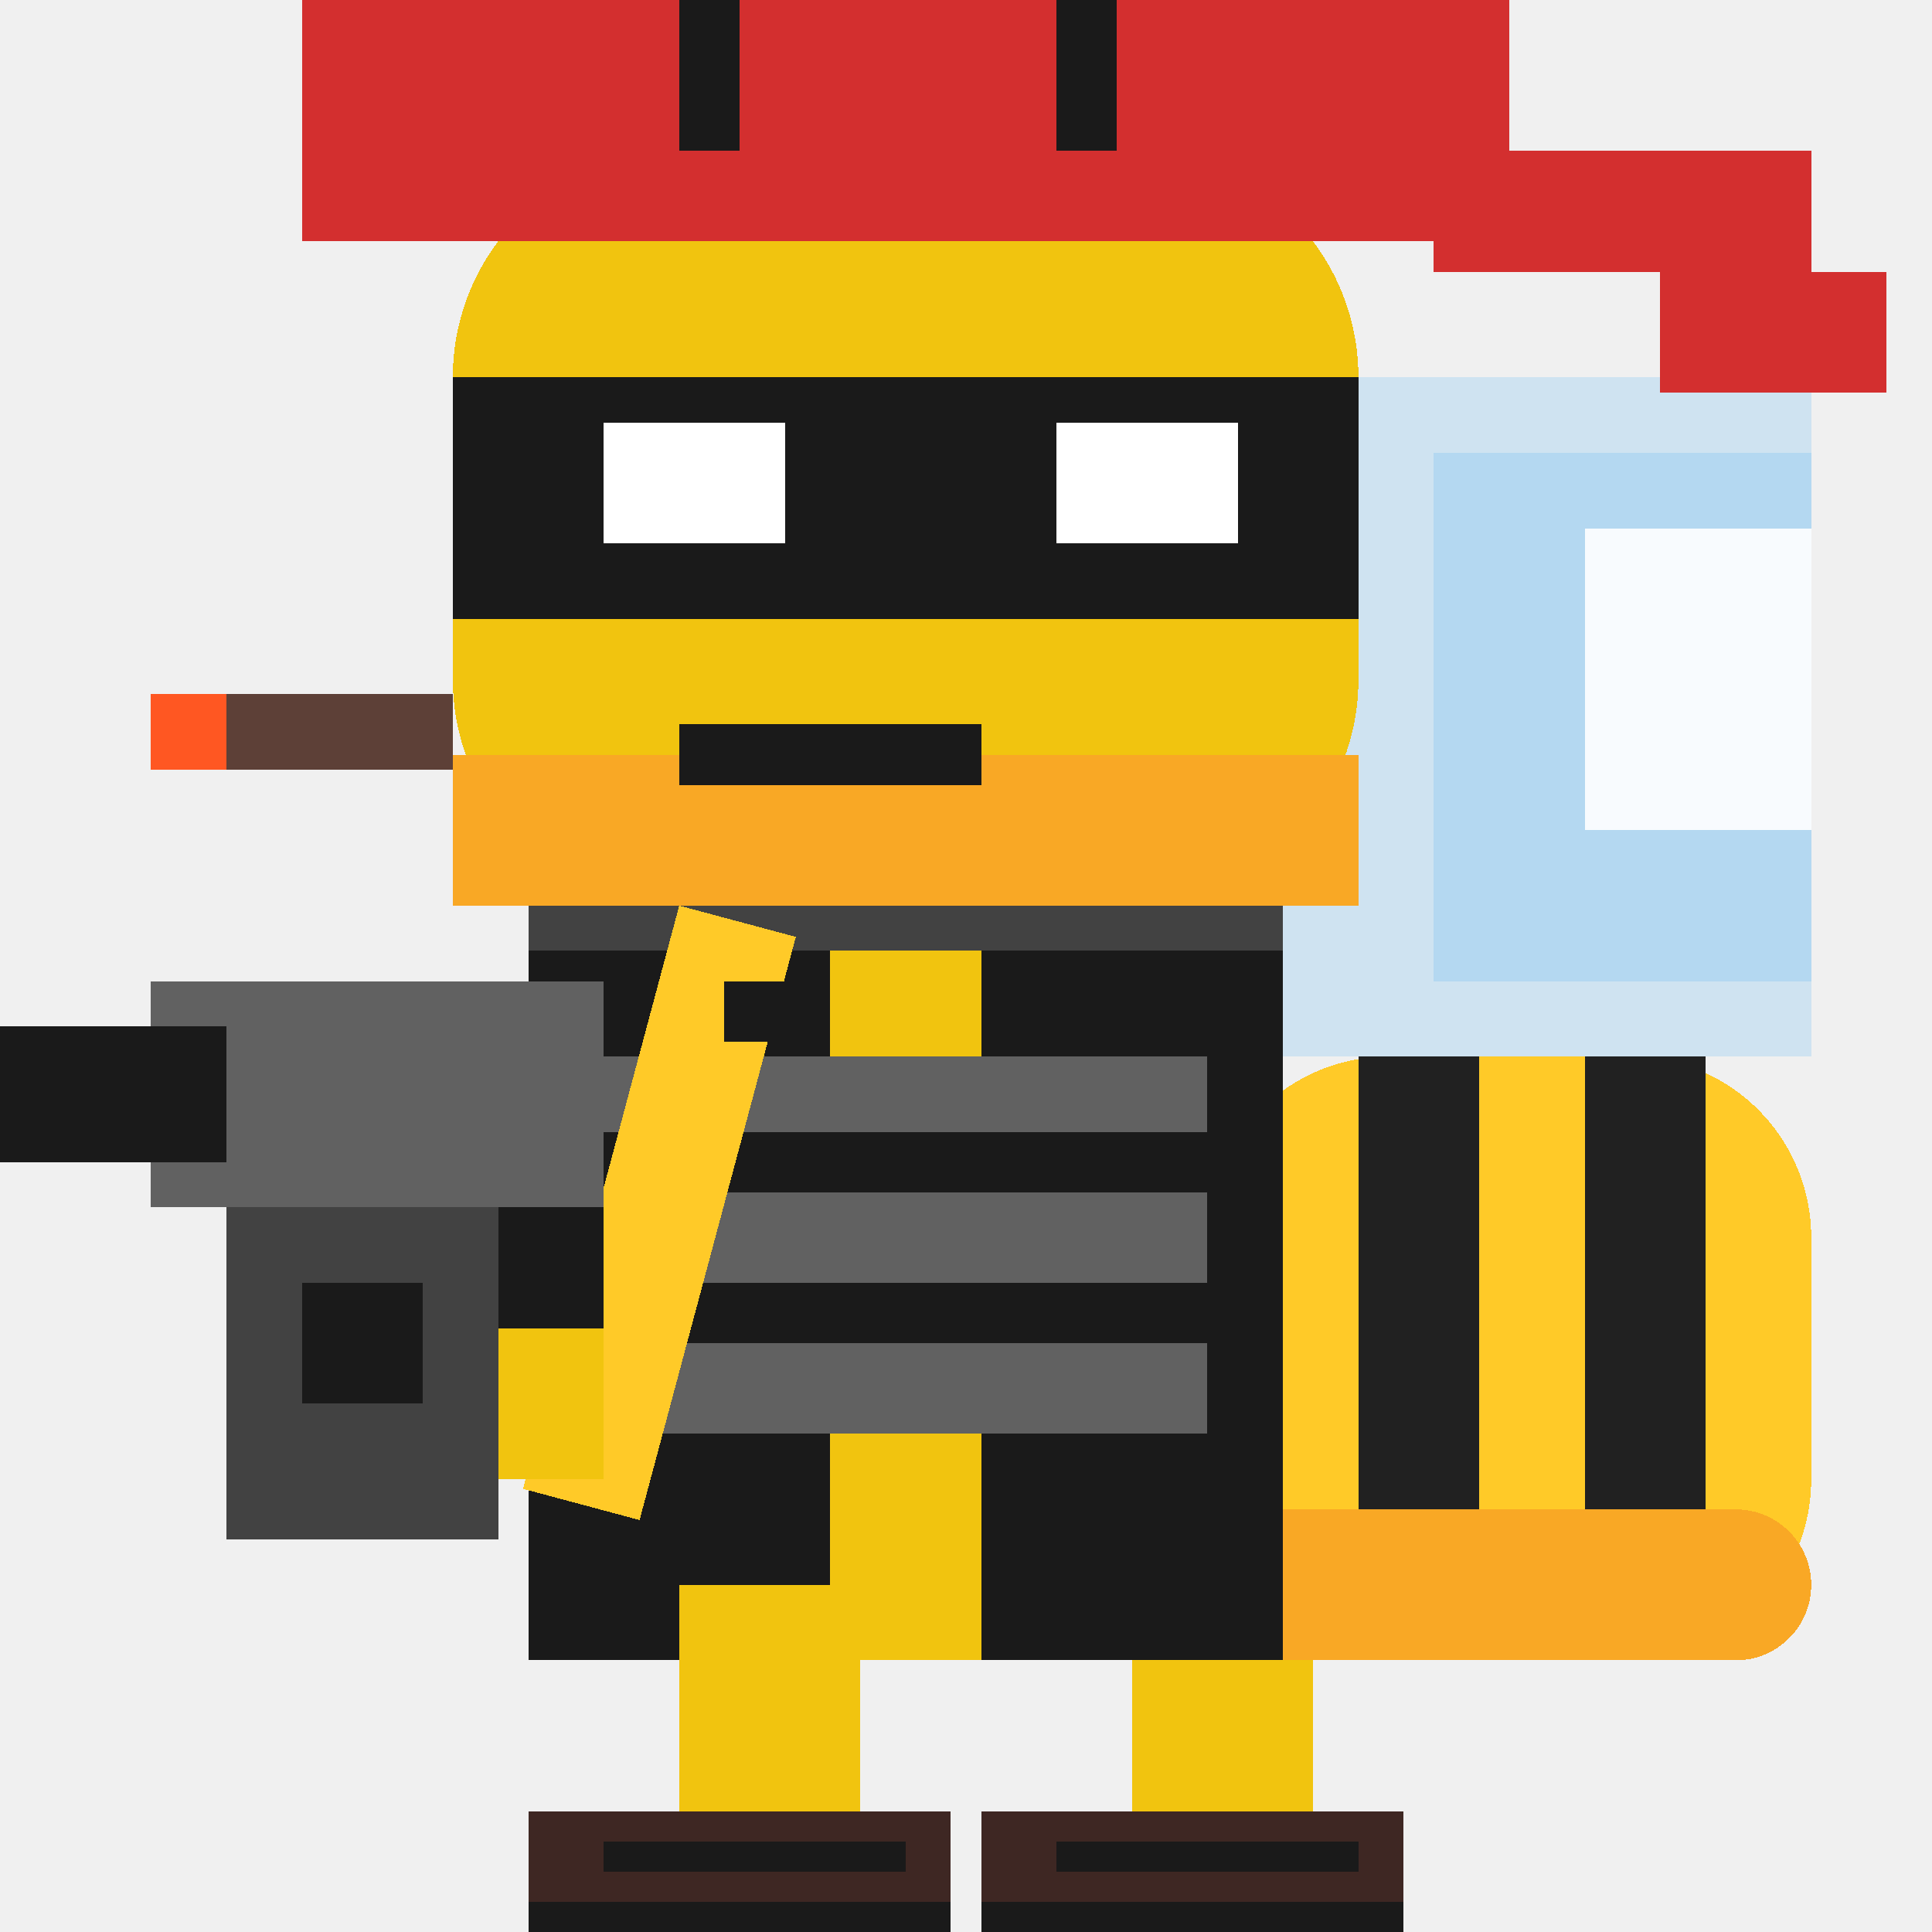
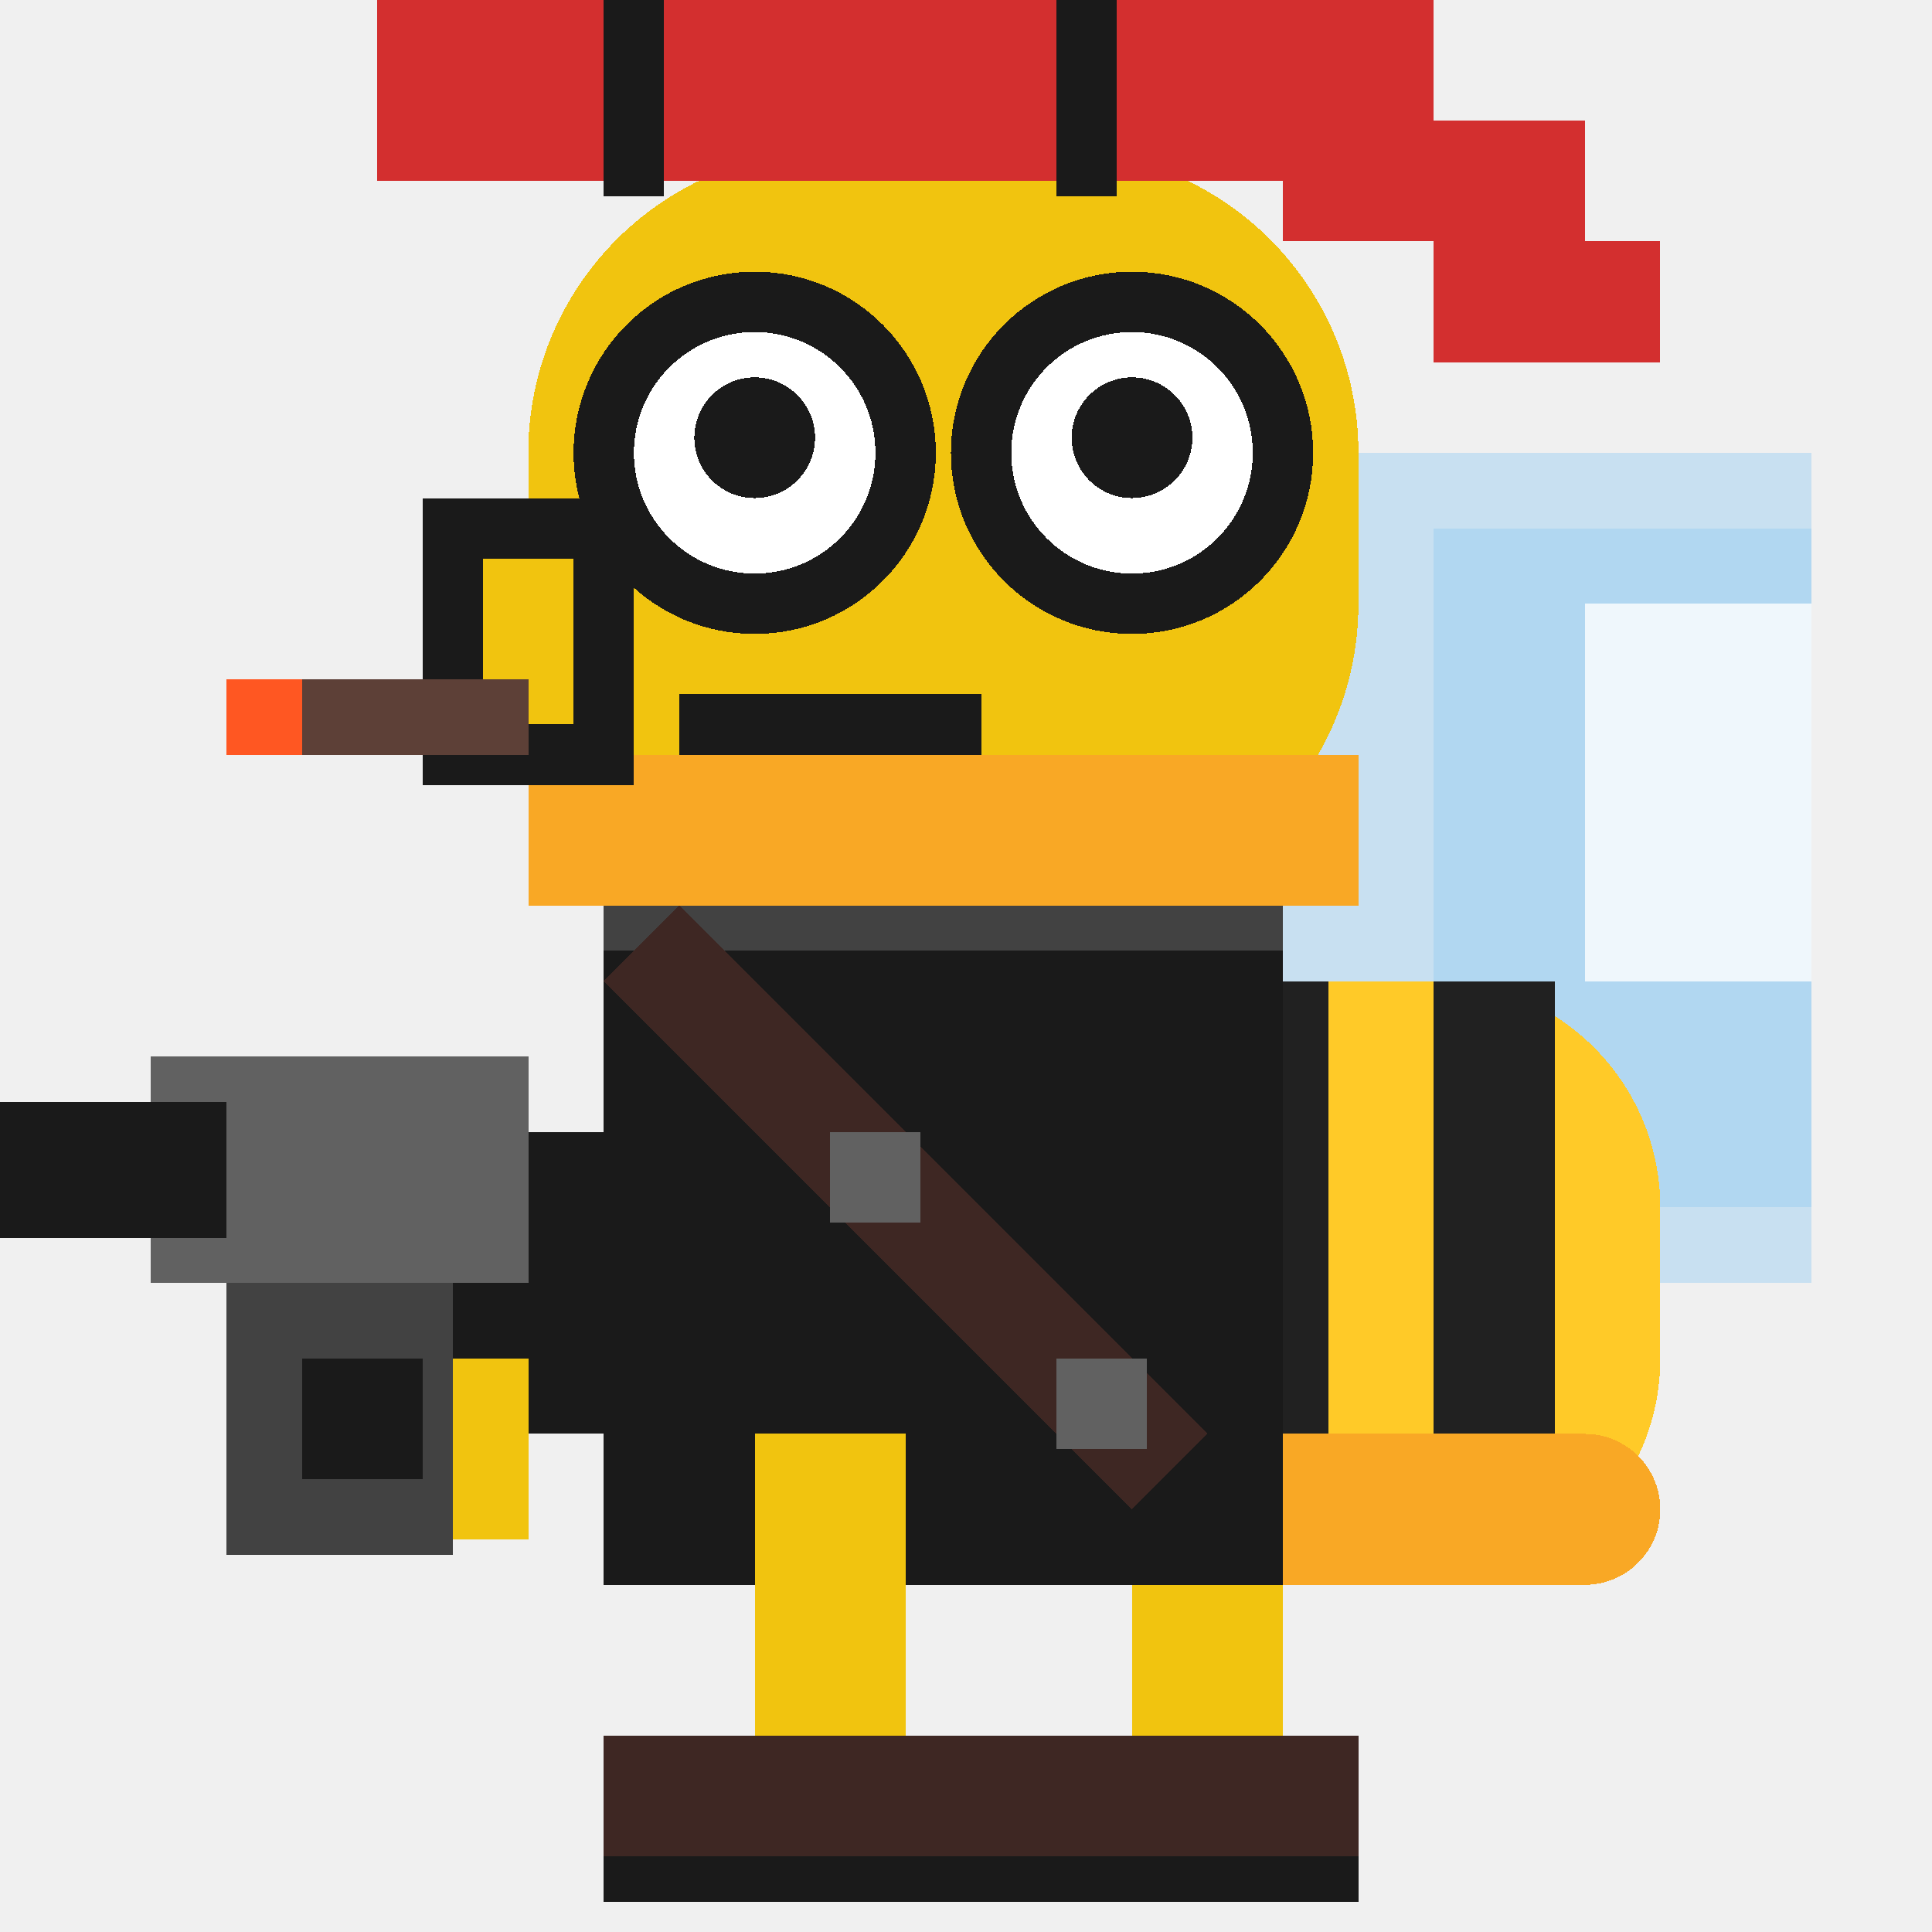
<svg xmlns="http://www.w3.org/2000/svg" width="512" height="512" viewBox="0 0 128 128" shape-rendering="crispEdges">
-   <rect x="85" y="25" width="35" height="45" fill="#AED6F1" opacity="0.5" />
-   <rect x="95" y="30" width="25" height="35" fill="#AED6F1" opacity="0.8" />
-   <rect x="105" y="35" width="15" height="20" fill="#FFFFFF" opacity="0.9" />
-   <rect x="75" y="105" width="12" height="20" fill="#F1C40F" />
-   <rect x="65" y="120" width="28" height="8" fill="#3E2723" />
-   <rect x="65" y="126" width="28" height="2" fill="#1A1A1A" />
-   <rect x="70" y="122" width="20" height="2" fill="#1A1A1A" />
-   <rect x="80" y="70" width="40" height="40" rx="12" fill="#FFCA28" />
-   <rect x="90" y="70" width="8" height="40" fill="#212121" />
-   <rect x="105" y="70" width="8" height="40" fill="#212121" />
-   <rect x="80" y="100" width="40" height="10" rx="5" fill="#F9A825" />
-   <rect x="35" y="55" width="50" height="55" fill="#1A1A1A" />
-   <rect x="35" y="55" width="50" height="8" fill="#424242" />
-   <rect x="55" y="63" width="10" height="47" fill="#F1C40F" />
-   <rect x="40" y="70" width="40" height="25" fill="#616161" />
-   <rect x="40" y="75" width="40" height="4" fill="#1A1A1A" />
-   <rect x="40" y="85" width="40" height="4" fill="#1A1A1A" />
-   <rect x="45" y="60" width="8" height="40" fill="#FFCA28" transform="rotate(15 45 60)" />
-   <rect x="48" y="65" width="4" height="4" fill="#1A1A1A" />
-   <rect x="52" y="75" width="4" height="4" fill="#1A1A1A" />
-   <rect x="56" y="85" width="4" height="4" fill="#1A1A1A" />
-   <rect x="45" y="105" width="12" height="20" fill="#F1C40F" />
-   <rect x="35" y="120" width="28" height="8" fill="#3E2723" />
-   <rect x="35" y="126" width="28" height="2" fill="#1A1A1A" />
-   <rect x="40" y="122" width="20" height="2" fill="#1A1A1A" />
-   <rect x="25" y="70" width="15" height="20" fill="#1A1A1A" />
-   <rect x="20" y="88" width="20" height="10" fill="#F1C40F" />
-   <rect x="10" y="65" width="30" height="15" fill="#616161" />
-   <rect x="0" y="68" width="15" height="9" fill="#1A1A1A" />
-   <rect x="15" y="80" width="18" height="22" fill="#424242" />
-   <rect x="20" y="85" width="8" height="8" fill="#1A1A1A" />
-   <rect x="30" y="10" width="60" height="50" rx="15" fill="#F1C40F" />
-   <rect x="30" y="50" width="60" height="10" fill="#F9A825" />
-   <rect x="20" y="0" width="80" height="16" fill="#D32F2F" />
-   <rect x="95" y="10" width="25" height="8" fill="#D32F2F" />
-   <rect x="110" y="18" width="15" height="8" fill="#D32F2F" />
-   <rect x="30" y="25" width="60" height="16" fill="#1A1A1A" />
-   <rect x="40" y="28" width="12" height="8" fill="#FFFFFF" />
-   <rect x="70" y="28" width="12" height="8" fill="#FFFFFF" />
-   <rect x="45" y="48" width="20" height="4" fill="#1A1A1A" />
-   <rect x="15" y="46" width="15" height="5" fill="#5D4037" />
-   <rect x="10" y="46" width="5" height="5" fill="#FF5722" />
-   <rect x="45" y="0" width="4" height="10" fill="#1A1A1A" />
-   <rect x="40" y="-4" width="14" height="4" fill="#1A1A1A" />
-   <rect x="70" y="0" width="4" height="10" fill="#1A1A1A" />
-   <rect x="65" y="-4" width="14" height="4" fill="#1A1A1A" />
+   <rect x="85" y="30" width="35" height="55" fill="#AED6F1" opacity="0.6" />
+   <rect x="95" y="35" width="25" height="45" fill="#AED6F1" opacity="0.9" />
+   <rect x="105" y="40" width="15" height="25" fill="#FFFFFF" opacity="0.8" />
+   <rect x="75" y="95" width="10" height="22" fill="#F1C40F" />
+   <rect x="65" y="115" width="25" height="10" fill="#3E2723" />
+   <rect x="65" y="123" width="25" height="3" fill="#1A1A1A" />
+   <rect x="70" y="65" width="40" height="40" rx="15" fill="#FFCA28" />
+   <rect x="80" y="65" width="8" height="40" fill="#212121" />
+   <rect x="95" y="65" width="8" height="40" fill="#212121" />
+   <rect x="70" y="95" width="40" height="10" rx="5" fill="#F9A825" />
+   <rect x="40" y="55" width="45" height="50" fill="#1A1A1A" />
+   <rect x="40" y="55" width="45" height="8" fill="#424242" />
+   <path d="M 45 60 L 80 95 L 75 100 L 40 65 Z" fill="#3E2723" />
+   <rect x="55" y="75" width="6" height="6" fill="#616161" />
+   <rect x="70" y="90" width="6" height="6" fill="#616161" />
+   <rect x="50" y="95" width="10" height="22" fill="#F1C40F" />
+   <rect x="40" y="115" width="25" height="10" fill="#3E2723" />
+   <rect x="40" y="123" width="25" height="3" fill="#1A1A1A" />
+   <rect x="25" y="75" width="15" height="20" fill="#1A1A1A" />
+   <rect x="20" y="90" width="15" height="12" fill="#F1C40F" />
+   <rect x="10" y="70" width="25" height="15" fill="#616161" />
+   <rect x="0" y="73" width="15" height="9" fill="#1A1A1A" />
+   <rect x="15" y="85" width="15" height="18" fill="#424242" />
+   <rect x="20" y="90" width="8" height="8" fill="#1A1A1A" />
+   <rect x="35" y="10" width="55" height="50" rx="20" fill="#F1C40F" />
+   <rect x="35" y="50" width="55" height="10" fill="#F9A825" />
+   <rect x="25" y="0" width="70" height="12" fill="#D32F2F" />
+   <rect x="85" y="8" width="20" height="8" fill="#D32F2F" />
+   <rect x="95" y="16" width="15" height="8" fill="#D32F2F" />
+   <rect x="40" y="20" width="20" height="20" rx="10" fill="#FFFFFF" stroke="#1A1A1A" stroke-width="4" />
+   <rect x="65" y="20" width="20" height="20" rx="10" fill="#FFFFFF" stroke="#1A1A1A" stroke-width="4" />
+   <rect x="46" y="25" width="8" height="8" rx="4" fill="#1A1A1A" />
+   <rect x="71" y="25" width="8" height="8" rx="4" fill="#1A1A1A" />
+   <rect x="30" y="35" width="10" height="15" fill="#F1C40F" stroke="#1A1A1A" stroke-width="4" />
+   <rect x="45" y="46" width="20" height="4" fill="#1A1A1A" />
+   <rect x="20" y="45" width="15" height="5" fill="#5D4037" />
+   <rect x="15" y="45" width="5" height="5" fill="#FF5722" />
+   <rect x="40" y="-2" width="4" height="15" fill="#1A1A1A" />
+   <rect x="35" y="-5" width="12" height="4" fill="#1A1A1A" />
+   <rect x="70" y="-2" width="4" height="15" fill="#1A1A1A" />
+   <rect x="65" y="-5" width="12" height="4" fill="#1A1A1A" />
</svg>
